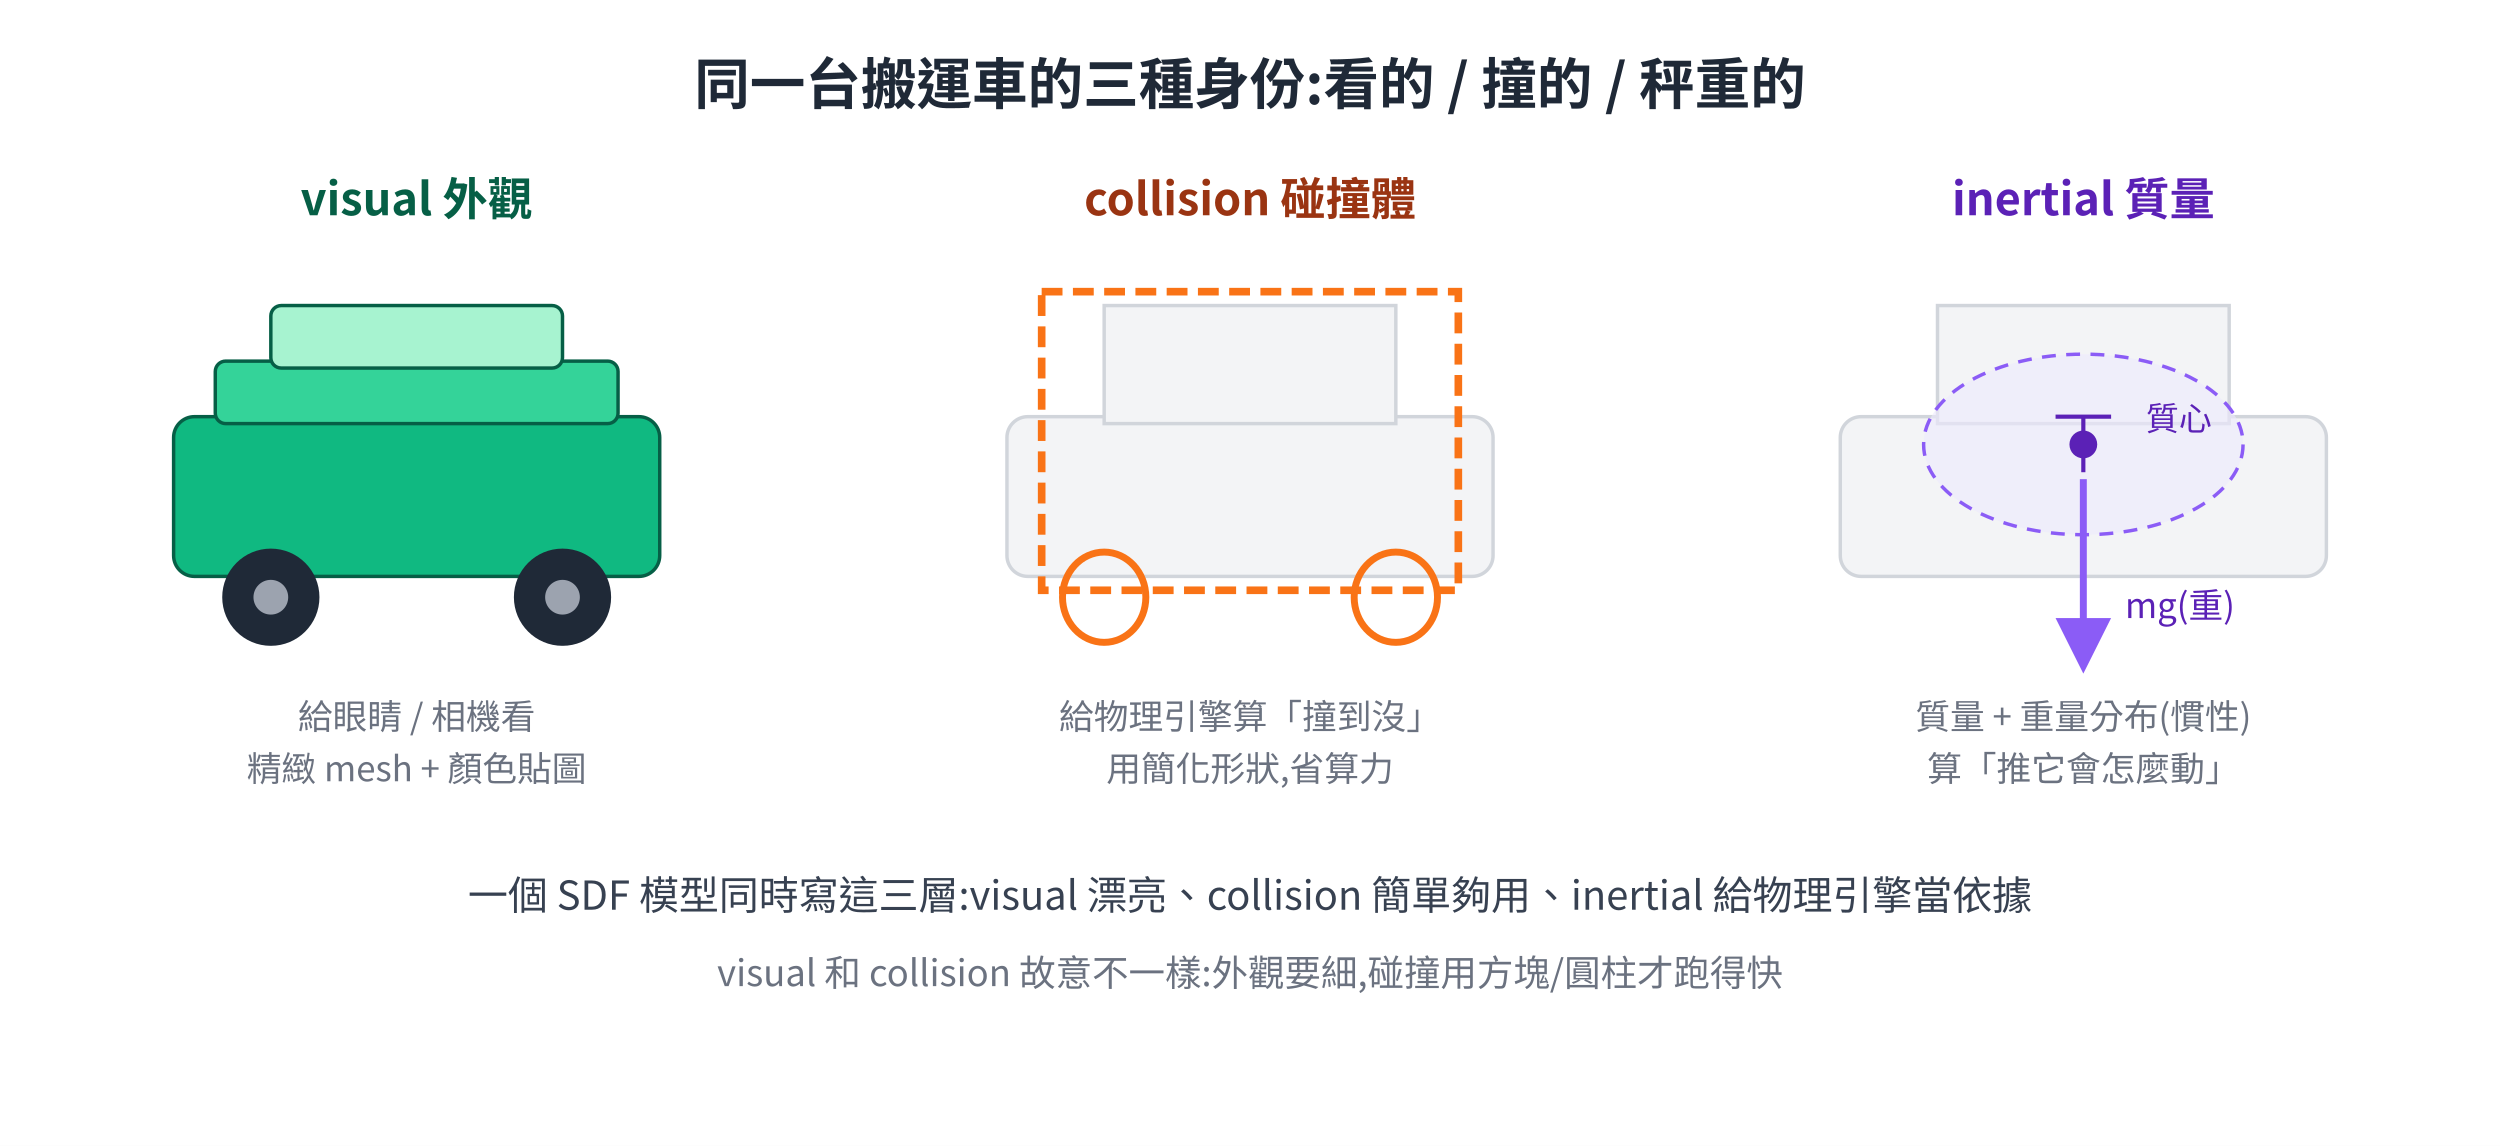
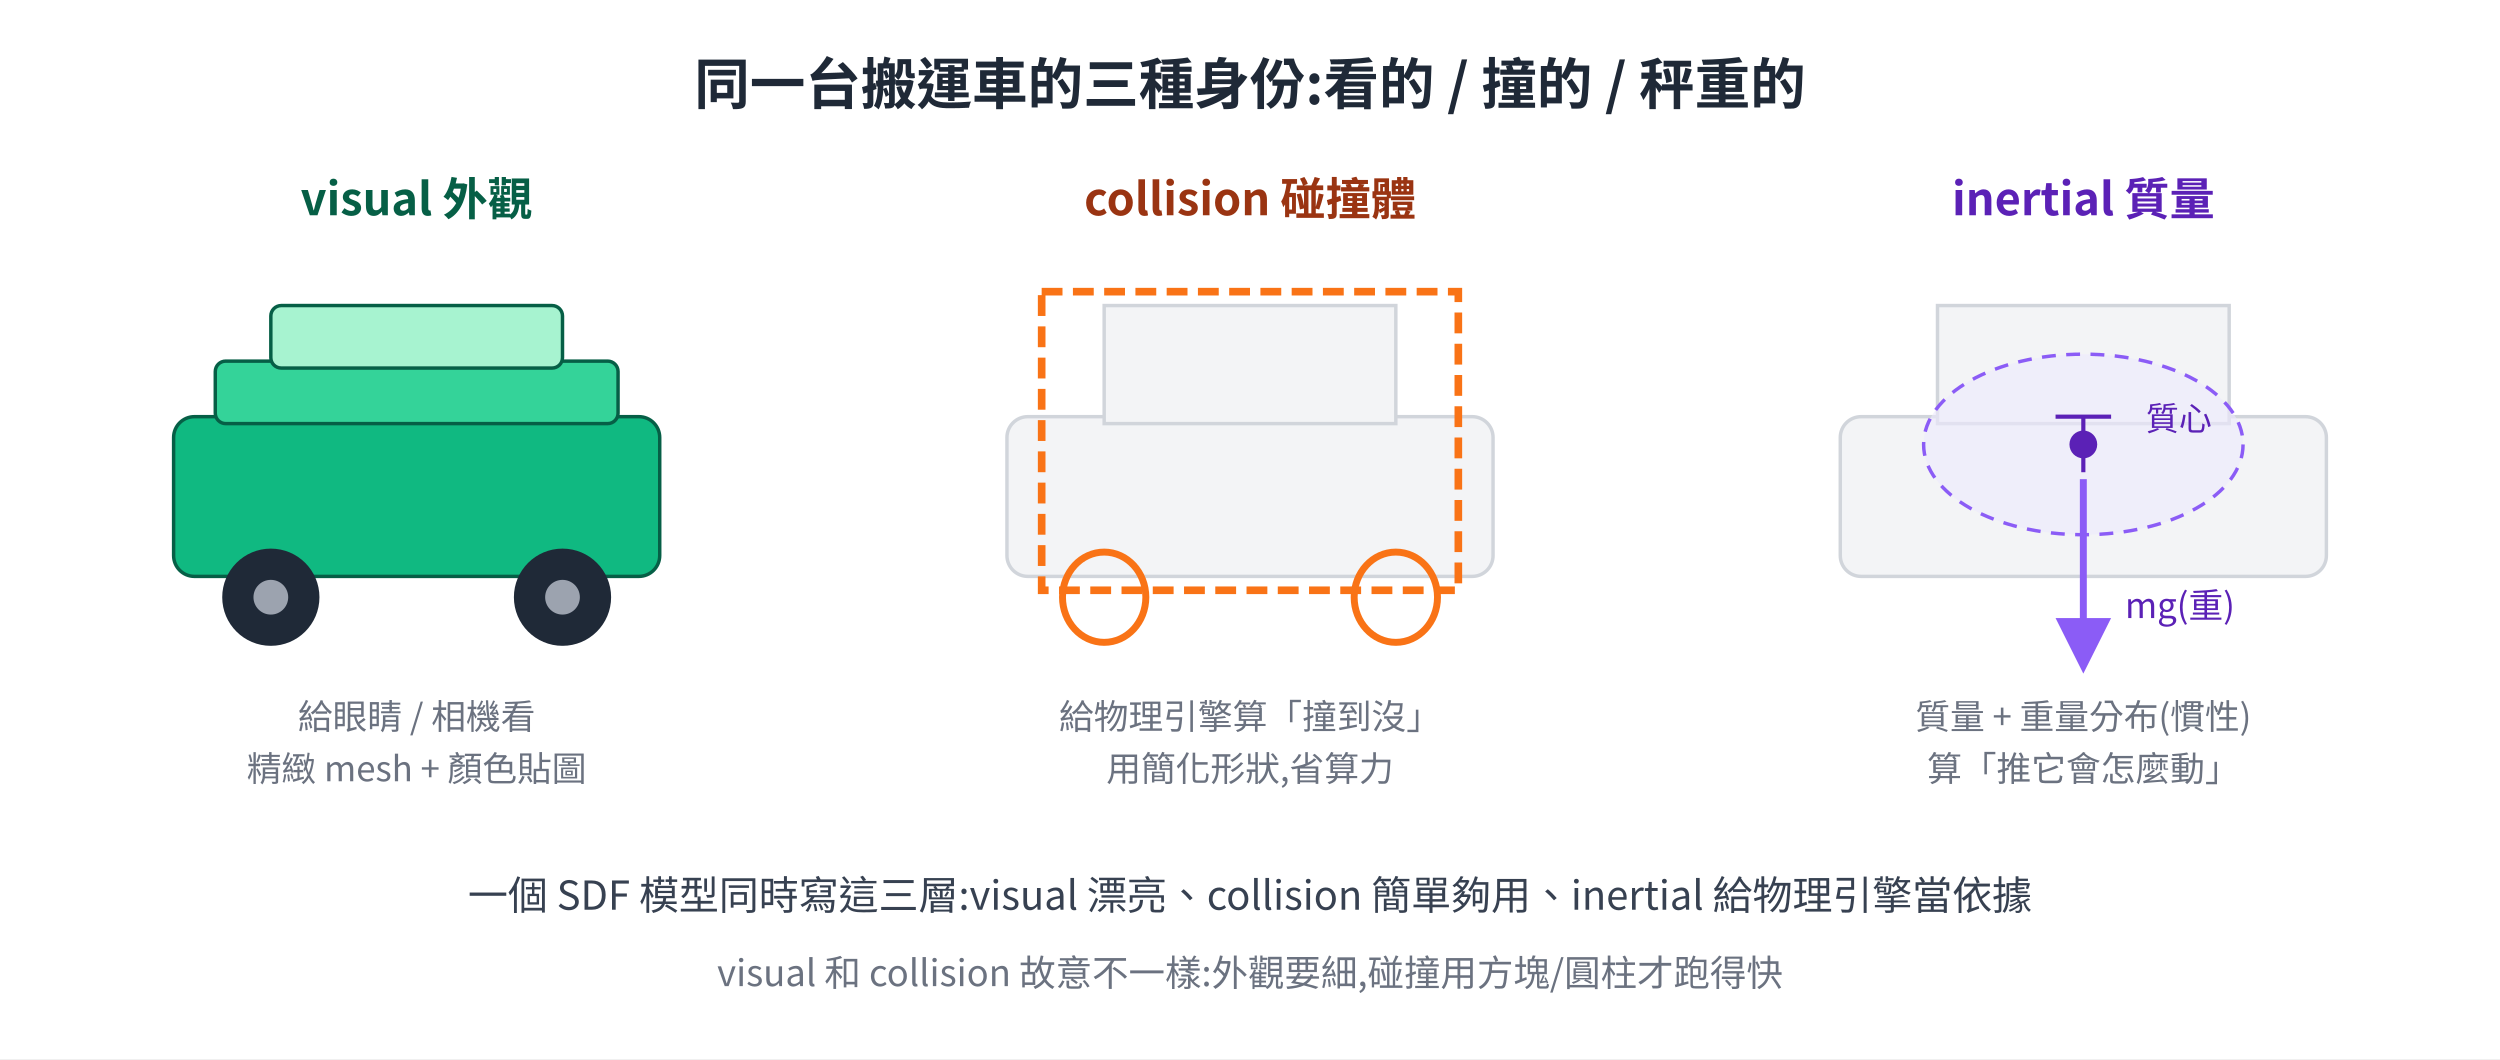
- <svg xmlns="http://www.w3.org/2000/svg" viewBox="0 0 720 330" font-family="'Noto Sans CJK TC','PingFang TC','Microsoft JhengHei',sans-serif">
+ <svg xmlns="http://www.w3.org/2000/svg" viewBox="0 0 720 305" font-family="'Noto Sans CJK TC','PingFang TC','Microsoft JhengHei',sans-serif">
  <defs>
    <marker id="vci-d" markerWidth="10" markerHeight="10" refX="6" refY="4" orient="auto">
      <path d="M0,0 L8,4 L0,8 Z" fill="#8B5CF6" />
    </marker>
  </defs>
-   <rect width="720" height="330" fill="#ffffff" />
+   <rect width="720" height="305" fill="#ffffff" />
  <text x="360" y="30" text-anchor="middle" font-size="16" font-weight="700" fill="#1F2937">同一台搬運車的三種身份:看的 / 撞的 / 秤重的</text>
  <text x="120" y="62" text-anchor="middle" font-size="13" font-weight="700" fill="#065F46">visual 外觀</text>
  <rect x="50" y="120" width="140" height="46" rx="6" fill="#10B981" stroke="#065F46" />
  <rect x="62" y="104" width="116" height="18" rx="3" fill="#34D399" stroke="#065F46" />
  <rect x="78" y="88" width="84" height="18" rx="3" fill="#A7F3D0" stroke="#065F46" />
  <circle cx="78" cy="172" r="14" fill="#1F2937" />
  <circle cx="78" cy="172" r="5" fill="#9CA3AF" />
  <circle cx="162" cy="172" r="14" fill="#1F2937" />
  <circle cx="162" cy="172" r="5" fill="#9CA3AF" />
  <text x="120" y="210" text-anchor="middle" font-size="10" fill="#6B7280">給眼睛 / 相機看</text>
  <text x="120" y="225" text-anchor="middle" font-size="10" fill="#6B7280">精緻 mesh + 顏色貼圖</text>
  <line x1="245" y1="150" x2="245" y2="150" />
  <text x="360" y="62" text-anchor="middle" font-size="13" font-weight="700" fill="#9A3412">collision 碰撞體</text>
  <rect x="290" y="120" width="140" height="46" rx="6" fill="#F3F4F6" stroke="#D1D5DB" />
  <rect x="318" y="88" width="84" height="34" fill="#F3F4F6" stroke="#D1D5DB" />
  <rect x="300" y="84" width="120" height="86" fill="none" stroke="#F97316" stroke-width="2.2" stroke-dasharray="6,3" />
  <ellipse cx="318" cy="172" rx="12" ry="13" fill="none" stroke="#F97316" stroke-width="2" />
  <ellipse cx="402" cy="172" rx="12" ry="13" fill="none" stroke="#F97316" stroke-width="2" />
  <text x="360" y="210" text-anchor="middle" font-size="10" fill="#6B7280">給物理引擎算「撞到沒」</text>
  <text x="360" y="225" text-anchor="middle" font-size="10" fill="#6B7280">用簡化形狀,省算力</text>
  <text x="600" y="62" text-anchor="middle" font-size="13" font-weight="700" fill="#5B21B6">inertial 質量</text>
  <rect x="530" y="120" width="140" height="46" rx="6" fill="#F3F4F6" stroke="#D1D5DB" />
  <rect x="558" y="88" width="84" height="34" fill="#F3F4F6" stroke="#D1D5DB" />
  <ellipse cx="600" cy="128" rx="46" ry="26" fill="#EDE9FE" fill-opacity="0.6" stroke="#8B5CF6" stroke-dasharray="4,3" />
  <circle cx="600" cy="128" r="4" fill="#5B21B6" />
  <path d="M592,120 h16 M600,120 v16" stroke="#5B21B6" stroke-width="1.2" />
  <text x="618" y="124" font-size="9.5" fill="#5B21B6">質心</text>
  <line x1="600" y1="138" x2="600" y2="190" stroke="#8B5CF6" stroke-width="2" marker-end="url(#vci-d)" />
  <text x="612" y="178" font-size="10" fill="#5B21B6">mg(重)</text>
  <text x="600" y="210" text-anchor="middle" font-size="10" fill="#6B7280">質量 + 重量分布(慣性)</text>
  <text x="600" y="225" text-anchor="middle" font-size="10" fill="#6B7280">算「推它會怎麼動」</text>
  <text x="360" y="262" text-anchor="middle" font-size="11.5" fill="#374151">一個 SDF 模型同時寫這三層:visual 漂亮、collision 簡單夠用、inertial 給物理引擎當依據</text>
  <text x="360" y="284" text-anchor="middle" font-size="10.5" fill="#6B7280">visual 和 collision 故意不一樣:外觀要細,碰撞用方塊/圓柱才跑得快</text>
</svg>
